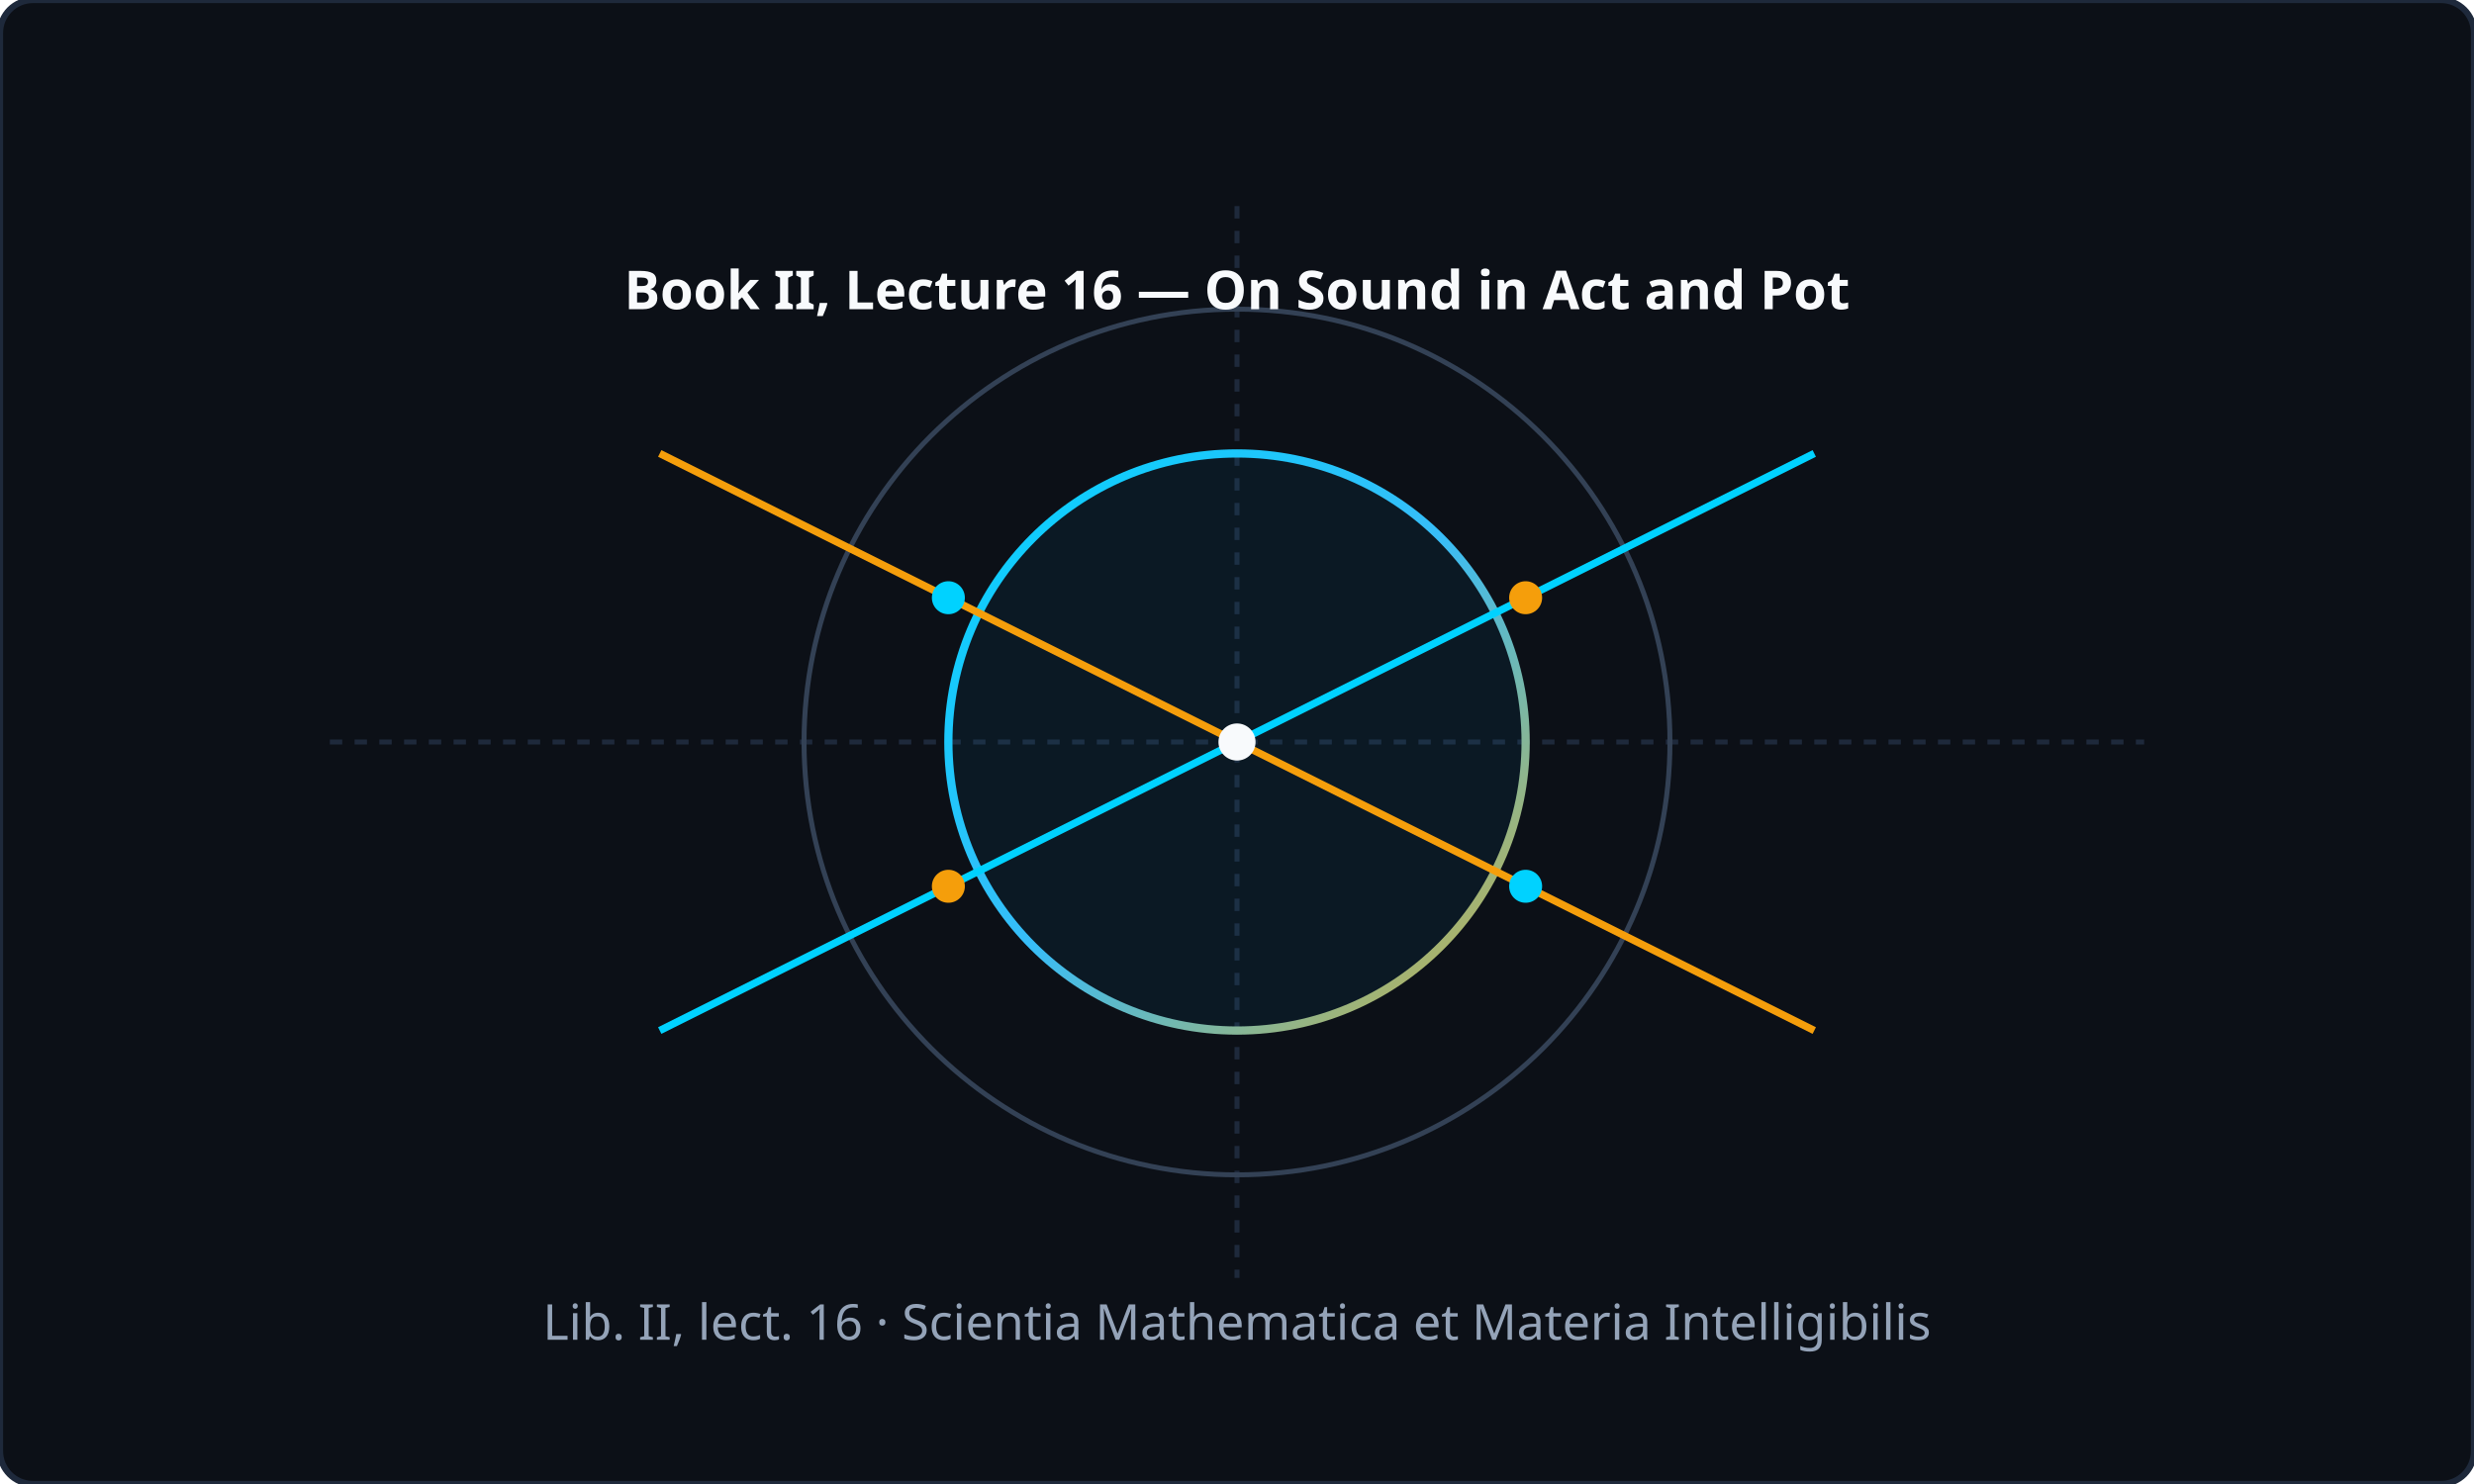
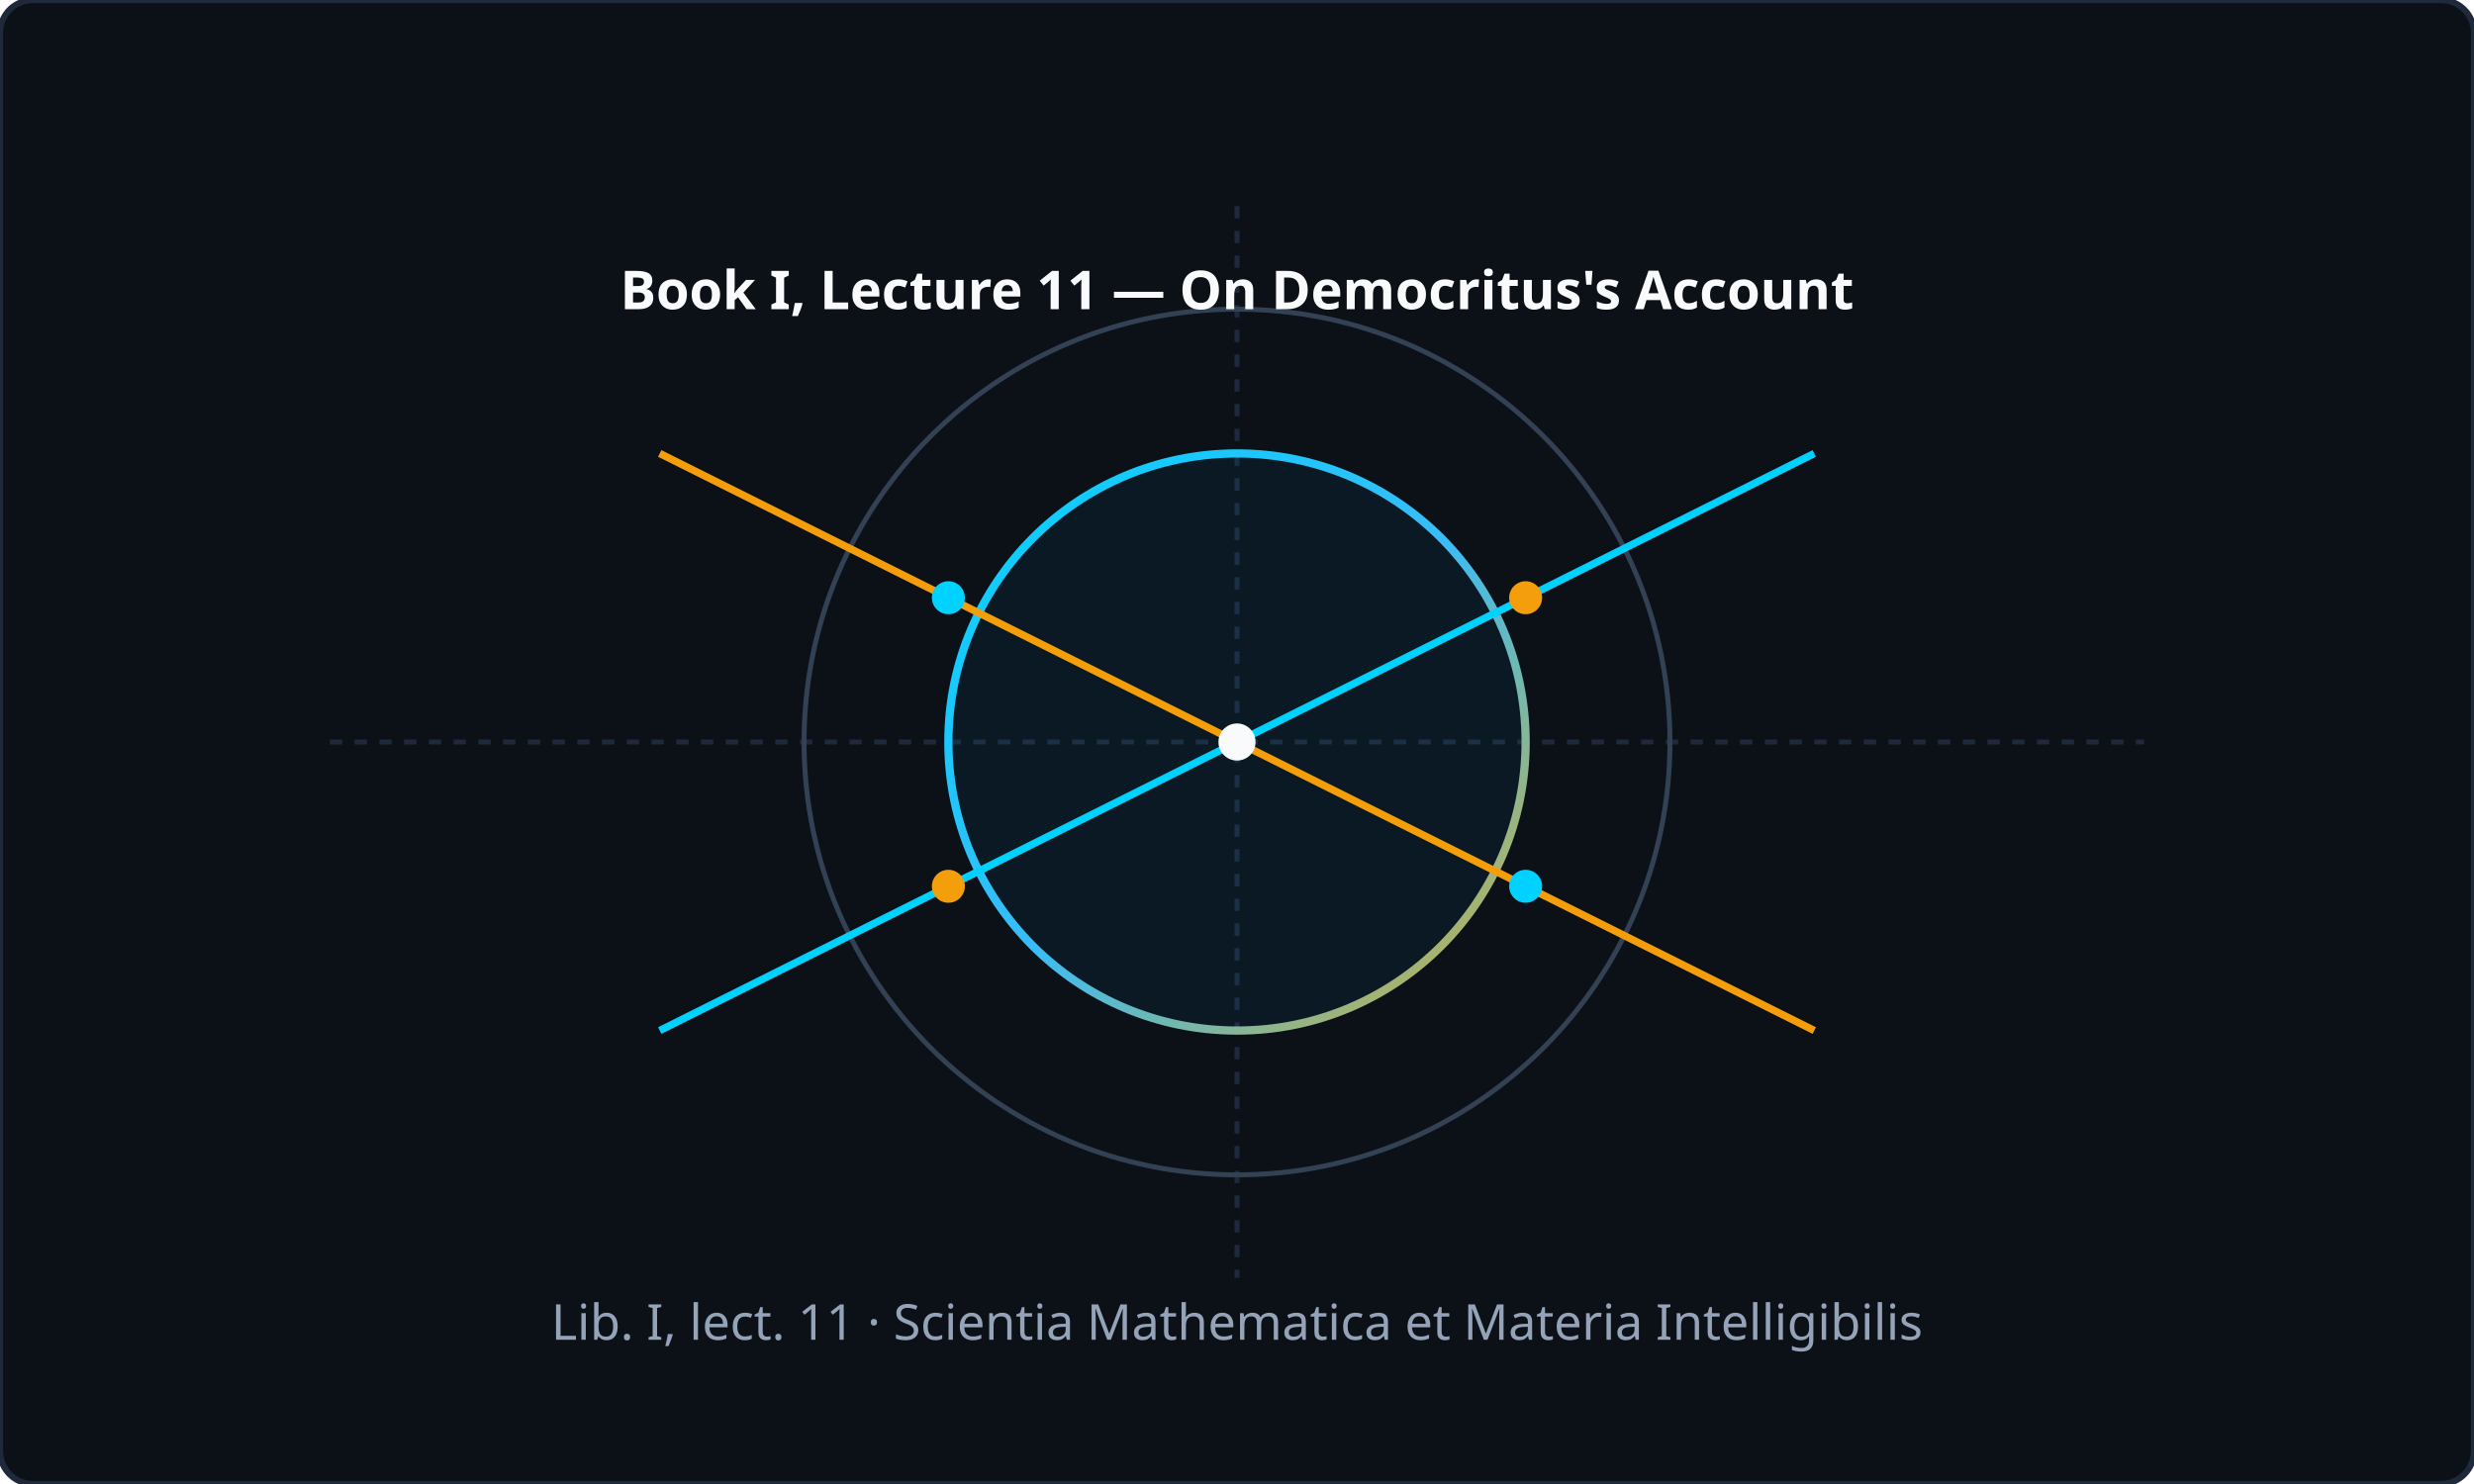
<svg xmlns="http://www.w3.org/2000/svg" viewBox="0 0 600 360" width="100%" height="auto">
  <rect width="600" height="360" rx="8" fill="#0c1017" stroke="#1e293b" stroke-width="1.5" />
  <defs>
    <linearGradient id="geomGrad" x1="0%" y1="0%" x2="100%" y2="100%">
      <stop offset="0%" stop-color="#00d2ff" />
      <stop offset="50%" stop-color="#38bdf8" />
      <stop offset="100%" stop-color="#d4af37" />
    </linearGradient>
  </defs>
  <line x1="80" y1="180" x2="520" y2="180" stroke="#1e293b" stroke-width="1.2" stroke-dasharray="3,3" />
  <line x1="300" y1="50" x2="300" y2="310" stroke="#1e293b" stroke-width="1.2" stroke-dasharray="3,3" />
  <circle cx="300" cy="180" r="105" fill="none" stroke="#334155" stroke-width="1.2" />
  <circle cx="300" cy="180" r="70" fill="#0284c7" fill-opacity="0.08" stroke="url(#geomGrad)" stroke-width="2" />
  <line x1="160" y1="110" x2="440" y2="250" stroke="#f59e0b" stroke-width="1.8" />
  <line x1="160" y1="250" x2="440" y2="110" stroke="#00d2ff" stroke-width="1.8" />
  <circle cx="300" cy="180" r="4.5" fill="#f8fafc" />
  <circle cx="230" cy="145" r="4" fill="#00d2ff" />
  <circle cx="370" cy="215" r="4" fill="#00d2ff" />
  <circle cx="230" cy="215" r="4" fill="#f59e0b" />
  <circle cx="370" cy="145" r="4" fill="#f59e0b" />
-   <text x="300" y="75" fill="#f8fafc" font-size="13" font-family="system-ui, sans-serif" text-anchor="middle" font-weight="600">Book II, Lecture 16 — On Sound in Act and Pot</text>
-   <text x="300" y="325" fill="#94a3b8" font-size="12" font-family="system-ui, sans-serif" text-anchor="middle">Lib. II, lect. 16 · Scientia Mathematica et Materia Intelligibilis</text>
+   <text x="300" y="75" fill="#f8fafc" font-size="13" font-family="system-ui, sans-serif" text-anchor="middle" font-weight="600">Book I, Lecture 11 — On Democritus's Account </text>
+   <text x="300" y="325" fill="#94a3b8" font-size="12" font-family="system-ui, sans-serif" text-anchor="middle">Lib. I, lect. 11 · Scientia Mathematica et Materia Intelligibilis</text>
</svg>
